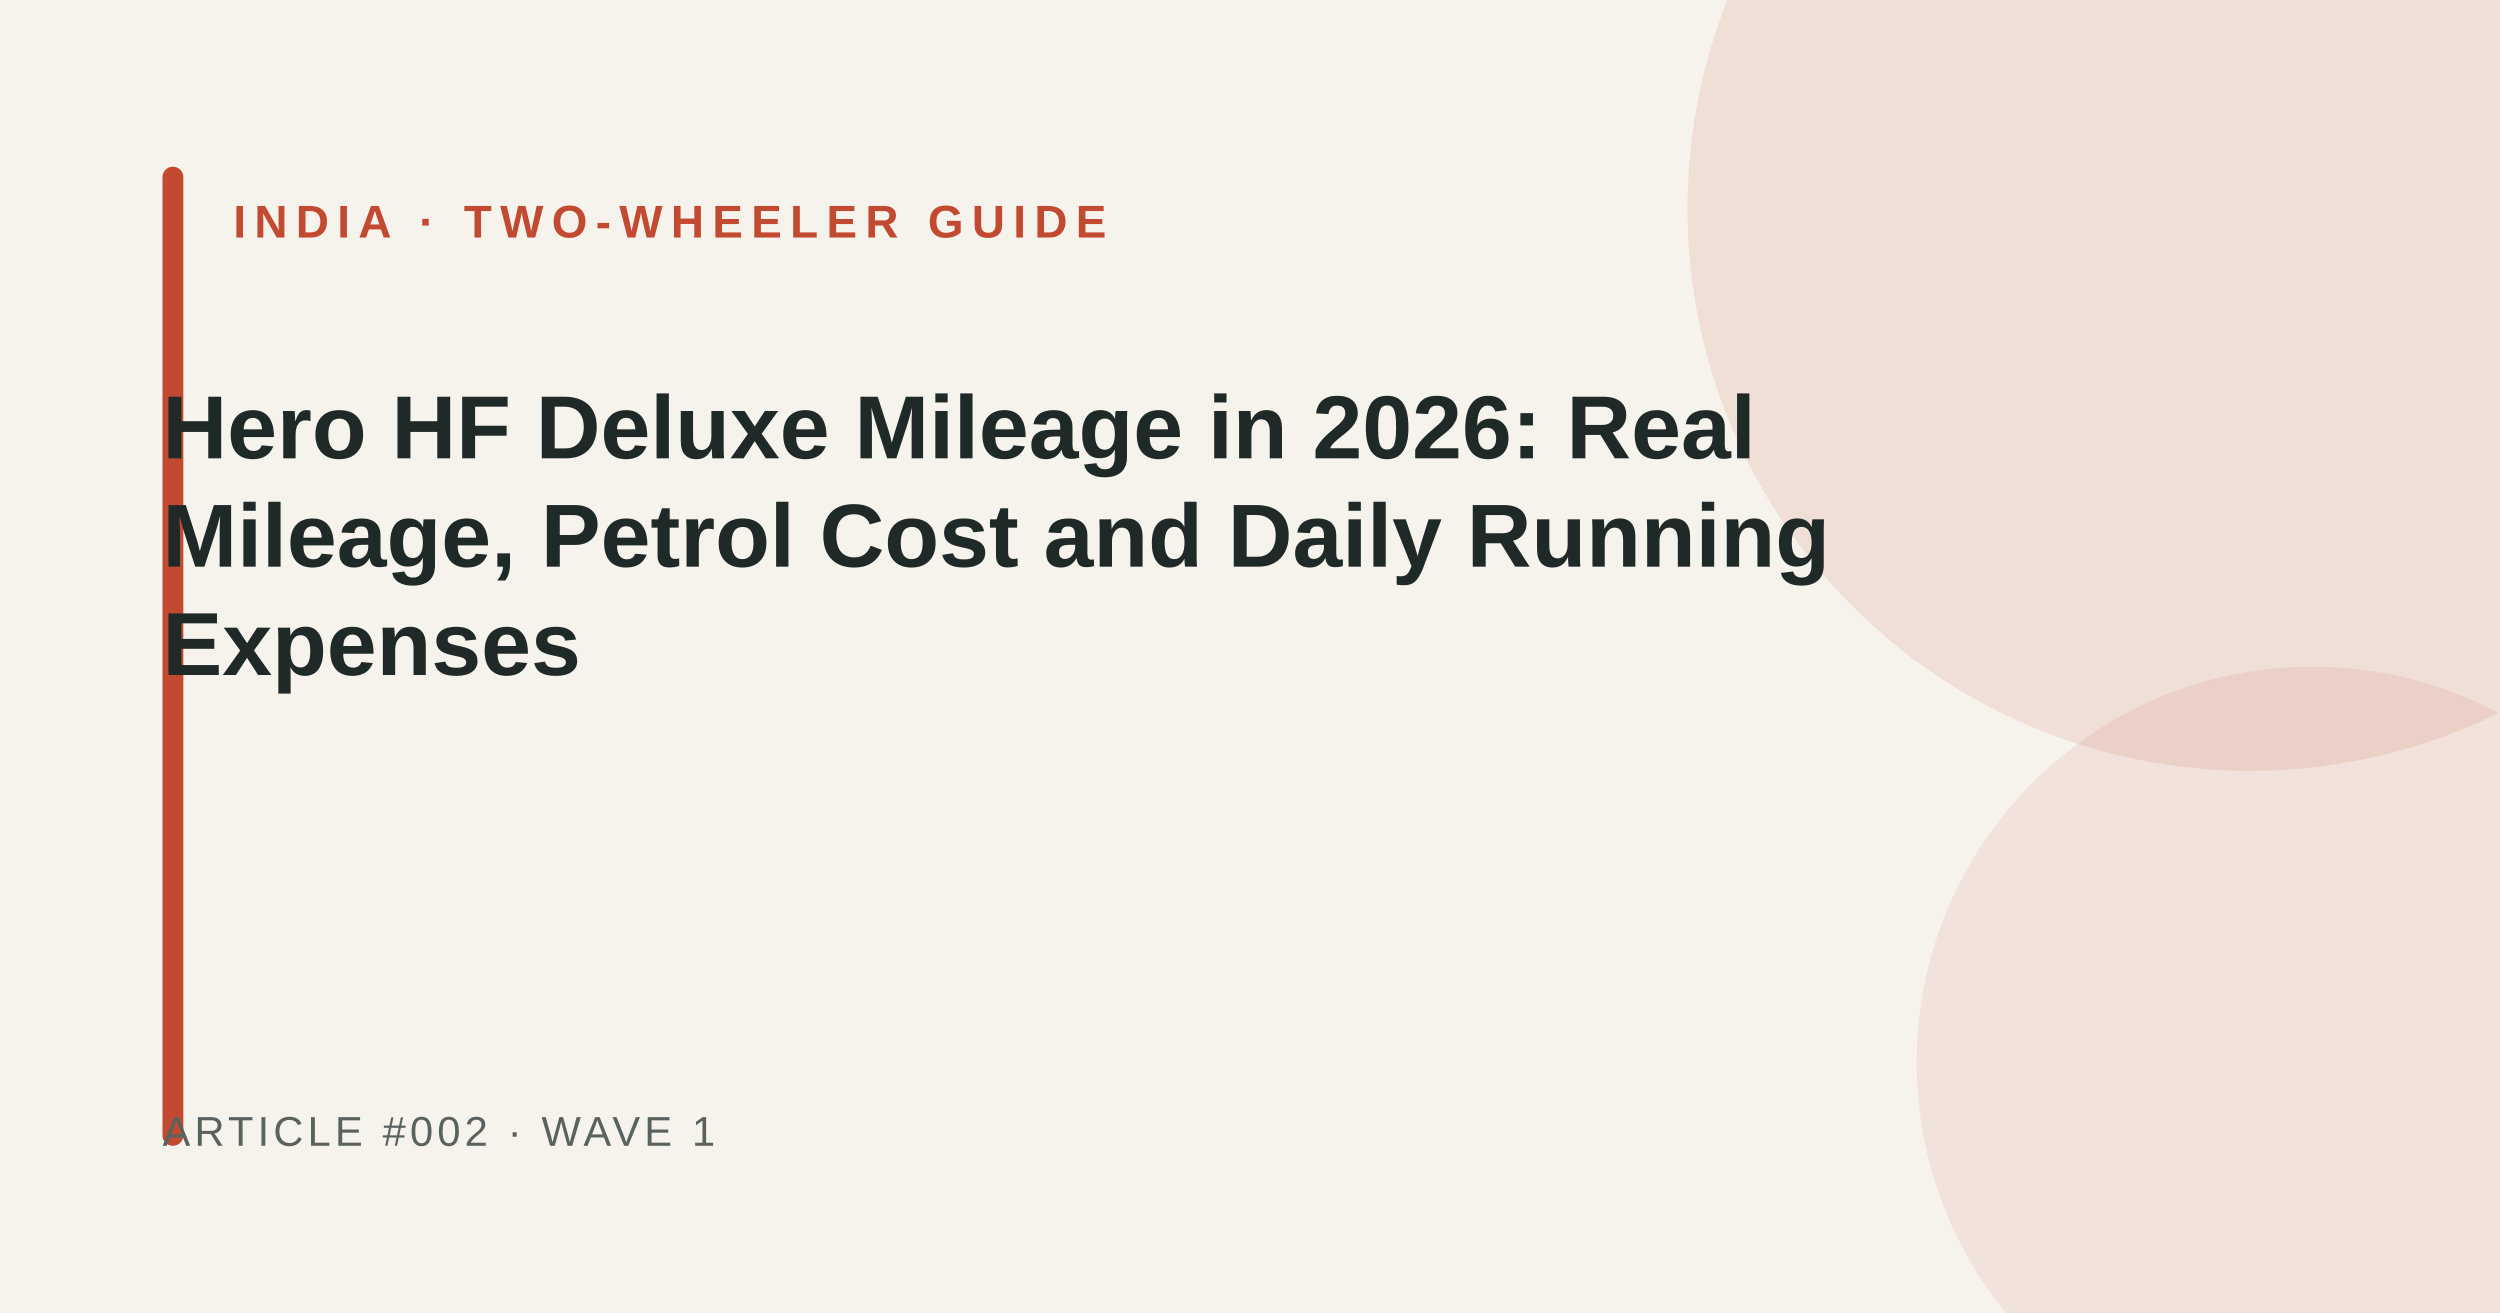
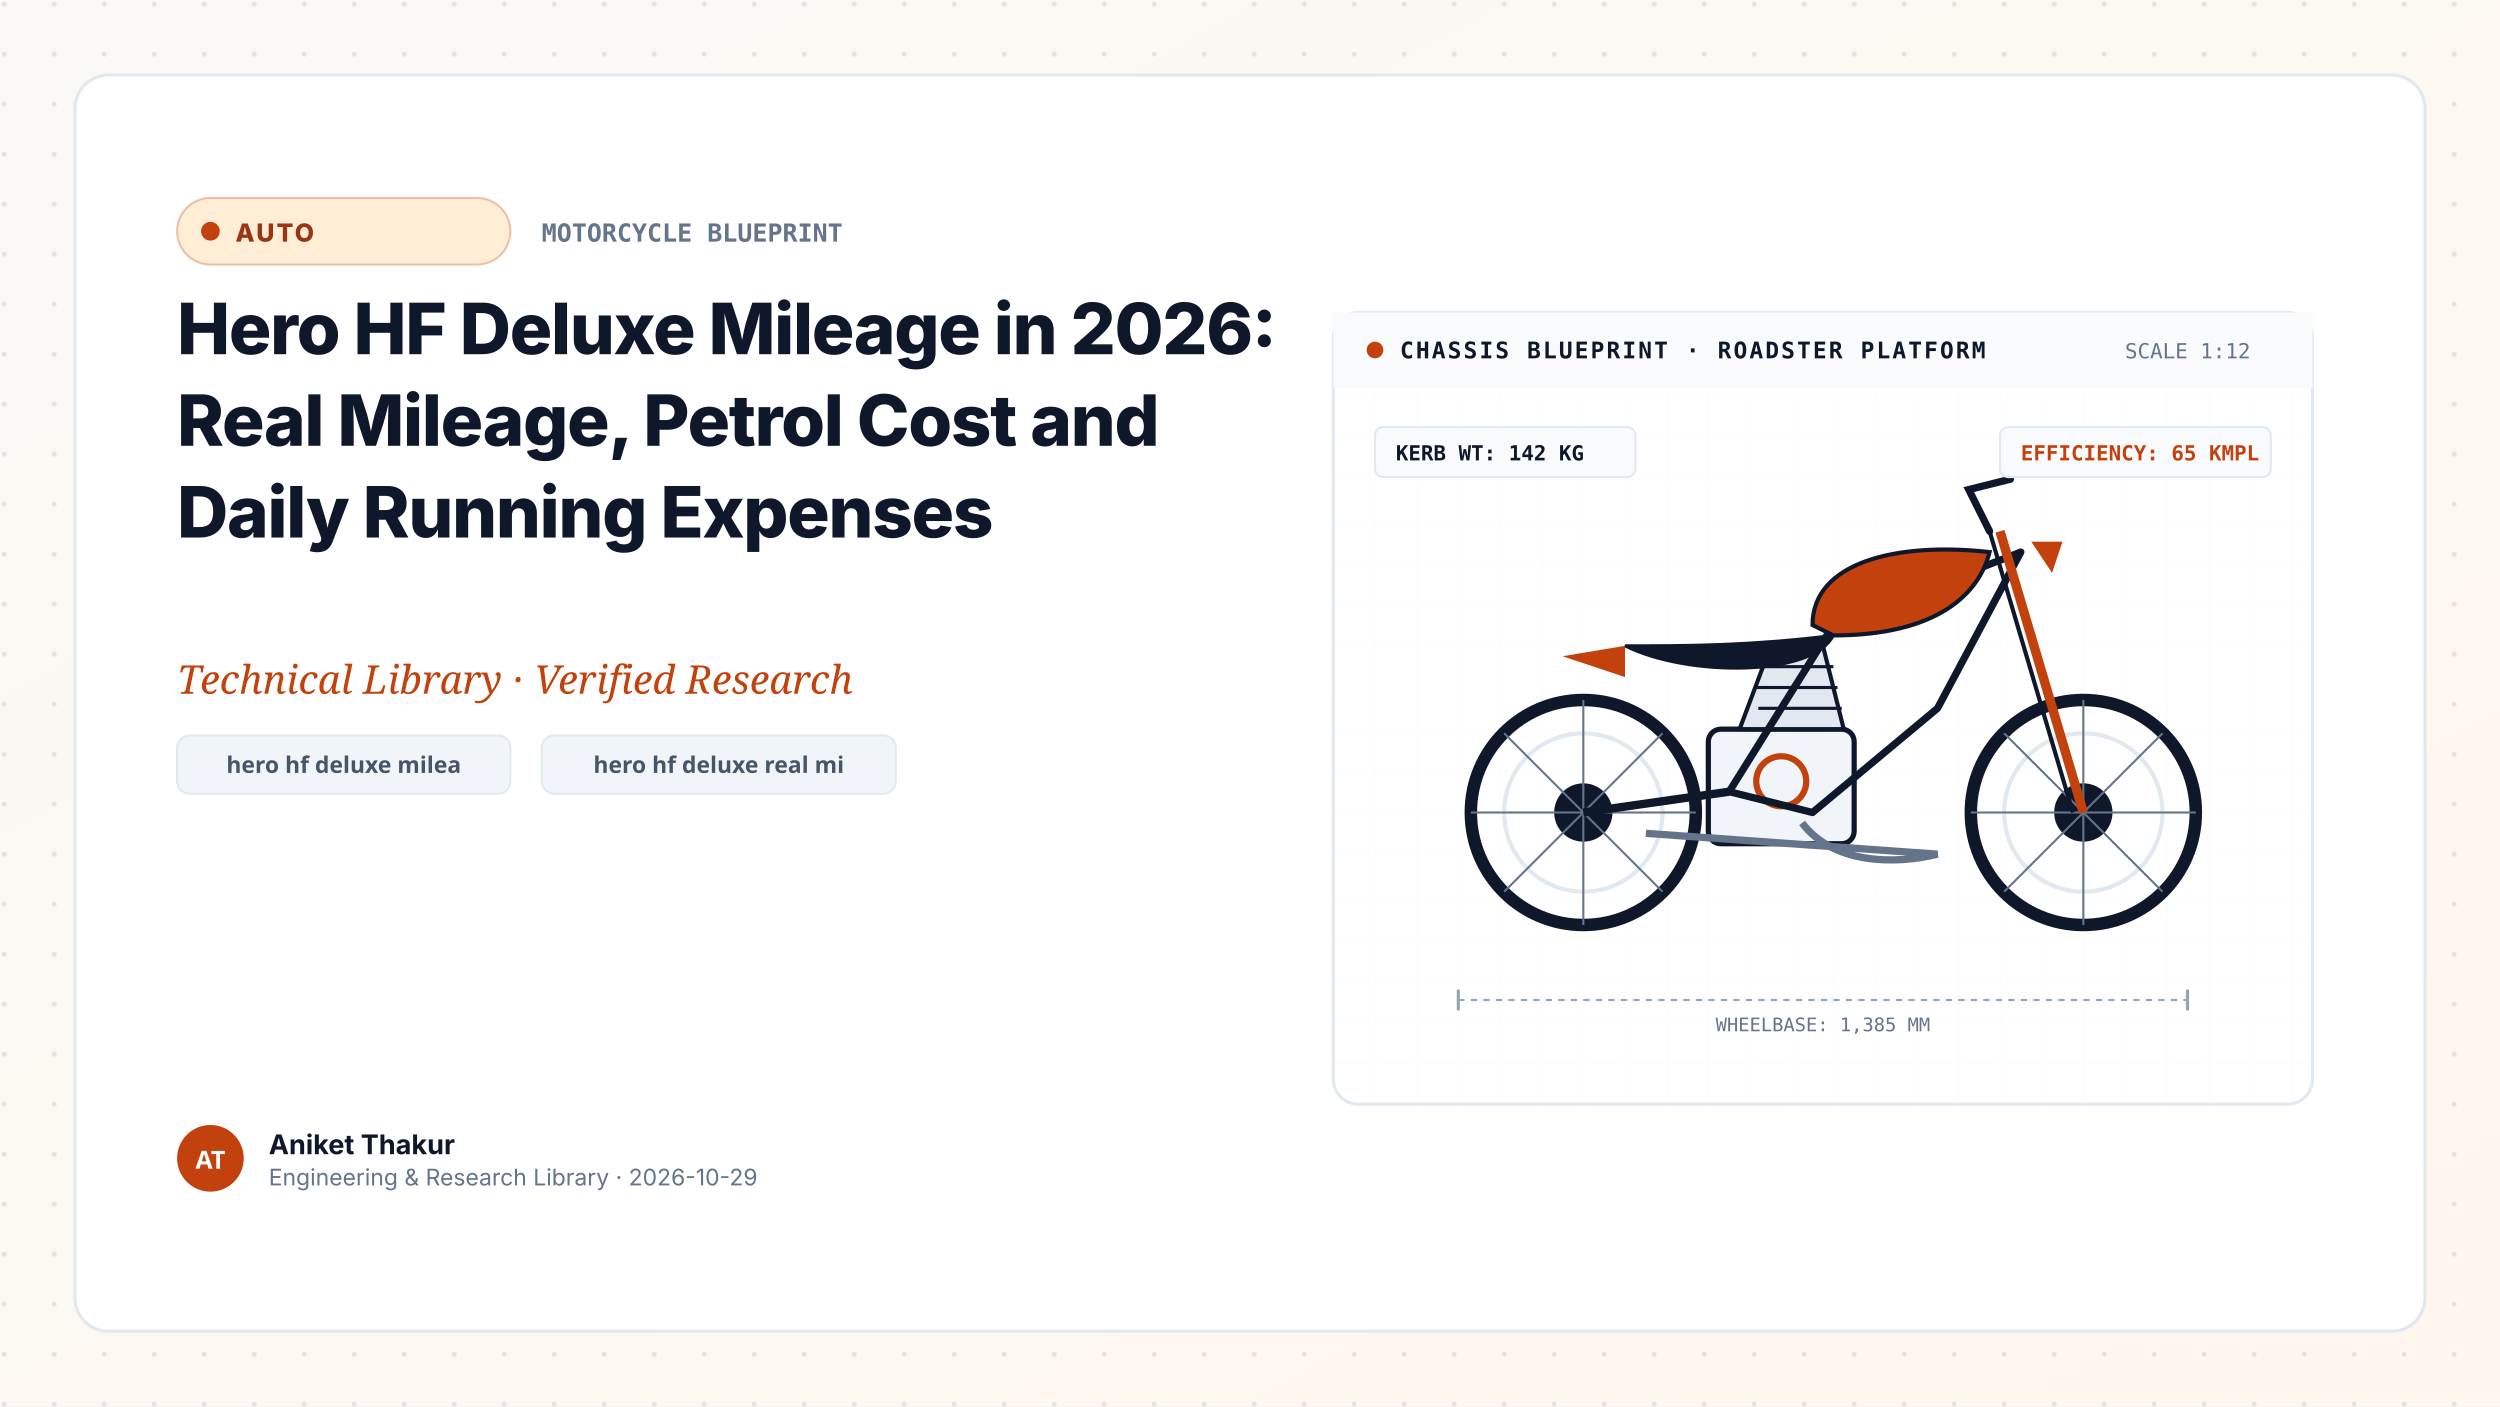
- <svg xmlns="http://www.w3.org/2000/svg" width="1200" height="630" viewBox="0 0 1200 630" role="img" aria-labelledby="title desc">
-   <rect width="1200" height="630" fill="#f6f3ed" />
-   <circle cx="1080" cy="100" r="270" fill="#c24a30" opacity=".12" />
-   <circle cx="1110" cy="510" r="190" fill="#c24a30" opacity=".10" />
-   <rect x="78" y="80" width="10" height="470" rx="5" fill="#c24a30" />
-   <text x="112" y="114" fill="#c24a30" font-family="Arial,sans-serif" font-size="22" font-weight="700" letter-spacing="4">INDIA · TWO-WHEELER GUIDE</text>
-   <text x="78" y="220" fill="#1f2927" font-family="Arial,sans-serif" font-size="43" font-weight="700">
-     <tspan x="78" dy="0">Hero HF Deluxe Mileage in 2026: Real</tspan>
-     <tspan x="78" dy="52">Mileage, Petrol Cost and Daily Running</tspan>
-     <tspan x="78" dy="52">Expenses</tspan>
-   </text>
-   <text x="78" y="550" fill="#59625e" font-family="Arial,sans-serif" font-size="20" letter-spacing="2">ARTICLE #002  ·  WAVE 1</text>
+ <svg xmlns="http://www.w3.org/2000/svg" width="1200" height="675" viewBox="0 0 1200 675" role="img" aria-label="Hero HF Deluxe Mileage in 2026: Real Mileage, Petrol Cost and Daily Running Expenses">
+   <defs>
+     <linearGradient id="bgGrad_320366800" x1="0%" y1="0%" x2="100%" y2="100%">
+       <stop offset="0%" stop-color="#FAF9F6" />
+       <stop offset="100%" stop-color="#FFF7ED" />
+     </linearGradient>
+     <pattern id="dotGrid_320366800" width="24" height="24" patternUnits="userSpaceOnUse">
+       <circle cx="2" cy="2" r="1.2" fill="#94A3B8" opacity="0.25" />
+     </pattern>
+   </defs>
+   <rect width="1200" height="675" fill="url(#bgGrad_320366800)" />
+   <rect width="1200" height="675" fill="url(#dotGrid_320366800)" />
+   <rect x="36" y="36" width="1128" height="603" rx="16" fill="#FFFFFF" stroke="#E2E8F0" stroke-width="1.5" />
+   <g transform="translate(85, 95)">
+     <rect x="0" y="0" width="160" height="32" rx="16" fill="#FFEDD5" stroke="#C2410C" stroke-opacity="0.3" />
+     <circle cx="16" cy="16" r="4.5" fill="#C2410C" />
+     <text x="28" y="21" font-family="Plus Jakarta Sans, -apple-system, sans-serif" font-size="12" font-weight="800" fill="#9A3412" letter-spacing="1">AUTO</text>
+     <text x="175" y="21" font-family="JetBrains Mono, monospace" font-size="12" font-weight="600" fill="#64748B">MOTORCYCLE BLUEPRINT</text>
+     <g transform="translate(0, 75)">
+       <text x="0" y="0" font-family="Plus Jakarta Sans, -apple-system, sans-serif" font-size="34" font-weight="800" fill="#0F172A" letter-spacing="-0.6">Hero HF Deluxe Mileage in 2026:</text>
+       <text x="0" y="44" font-family="Plus Jakarta Sans, -apple-system, sans-serif" font-size="34" font-weight="800" fill="#0F172A" letter-spacing="-0.6">Real Mileage, Petrol Cost and</text>
+       <text x="0" y="88" font-family="Plus Jakarta Sans, -apple-system, sans-serif" font-size="34" font-weight="800" fill="#0F172A" letter-spacing="-0.6">Daily Running Expenses</text>
+     </g>
+     <g transform="translate(0, 222)">
+       <text x="0" y="16" font-family="Newsreader, Georgia, serif" font-size="19" font-style="italic" fill="#C2410C">
+         Technical Library · Verified Research
+       </text>
+       <g transform="translate(0, 36)">
+         <rect x="0" y="0" width="160" height="28" rx="6" fill="#F1F5F9" stroke="#E2E8F0" />
+         <text x="80" y="18" font-family="Plus Jakarta Sans, sans-serif" font-size="11" font-weight="600" fill="#475569" text-anchor="middle">hero hf deluxe milea</text>
+         <rect x="175" y="0" width="170" height="28" rx="6" fill="#F1F5F9" stroke="#E2E8F0" />
+         <text x="260" y="18" font-family="Plus Jakarta Sans, sans-serif" font-size="11" font-weight="600" fill="#475569" text-anchor="middle">hero hf deluxe real mi</text>
+       </g>
+     </g>
+     <g transform="translate(0, 445)">
+       <circle cx="16" cy="16" r="16" fill="#C2410C" />
+       <text x="16" y="21" font-family="Plus Jakarta Sans, sans-serif" font-size="12" font-weight="800" fill="#FFFFFF" text-anchor="middle">AT</text>
+       <text x="44" y="14" font-family="Plus Jakarta Sans, -apple-system, sans-serif" font-size="13" font-weight="700" fill="#0F172A">Aniket Thakur</text>
+       <text x="44" y="29" font-family="Plus Jakarta Sans, -apple-system, sans-serif" font-size="11" fill="#64748B">Engineering &amp; Research Library · 2026-10-29</text>
+     </g>
+   </g>
+   <g transform="translate(640, 150)">
+     <pattern id="gridCommuter" width="20" height="20" patternUnits="userSpaceOnUse">
+       <path d="M 20 0 L 0 0 0 20" fill="none" stroke="#E2E8F0" stroke-width="0.5" stroke-opacity="0.4" />
+     </pattern>
+     <rect width="470" height="380" rx="12" fill="#FFFFFF" stroke="#E2E8F0" stroke-width="1.5" />
+     <rect width="470" height="380" rx="12" fill="url(#gridCommuter)" opacity="0.6" />
+     <path d="M 0 0 L 470 0 L 470 36 L 0 36 Z" fill="#F8FAFC" rx="12" />
+     <circle cx="20" cy="18" r="4" fill="#C2410C" />
+     <text x="32" y="22" font-family="JetBrains Mono, monospace" font-size="11" font-weight="700" fill="#0F172A" letter-spacing="1">CHASSIS BLUEPRINT · ROADSTER PLATFORM</text>
+     <text x="380" y="22" font-family="JetBrains Mono, monospace" font-size="10" fill="#64748B">SCALE 1:12</text>
+     <line x1="60" y1="330" x2="410" y2="330" stroke="#94A3B8" stroke-width="1" stroke-dasharray="3 3" />
+     <line x1="60" y1="325" x2="60" y2="335" stroke="#94A3B8" stroke-width="1.5" />
+     <line x1="410" y1="325" x2="410" y2="335" stroke="#94A3B8" stroke-width="1.5" />
+     <text x="235" y="345" font-family="JetBrains Mono, monospace" font-size="9" fill="#64748B" text-anchor="middle">WHEELBASE: 1,385 MM</text>
+     <circle cx="120" cy="240" r="54" fill="none" stroke="#0F172A" stroke-width="6" />
+     <circle cx="120" cy="240" r="38" fill="none" stroke="#E2E8F0" stroke-width="2" />
+     <circle cx="120" cy="240" r="14" fill="#0F172A" />
+     <line x1="120" y1="186" x2="120" y2="294" stroke="#64748B" stroke-width="1" />
+     <line x1="66" y1="240" x2="174" y2="240" stroke="#64748B" stroke-width="1" />
+     <line x1="82" y1="202" x2="158" y2="278" stroke="#64748B" stroke-width="1" />
+     <line x1="82" y1="278" x2="158" y2="202" stroke="#64748B" stroke-width="1" />
+     <circle cx="360" cy="240" r="54" fill="none" stroke="#0F172A" stroke-width="6" />
+     <circle cx="360" cy="240" r="38" fill="none" stroke="#E2E8F0" stroke-width="2" />
+     <circle cx="360" cy="240" r="14" fill="#0F172A" />
+     <line x1="360" y1="186" x2="360" y2="294" stroke="#64748B" stroke-width="1" />
+     <line x1="306" y1="240" x2="414" y2="240" stroke="#64748B" stroke-width="1" />
+     <line x1="322" y1="202" x2="398" y2="278" stroke="#64748B" stroke-width="1" />
+     <line x1="322" y1="278" x2="398" y2="202" stroke="#64748B" stroke-width="1" />
+     <rect x="180" y="200" width="70" height="55" rx="6" fill="#F1F5F9" stroke="#0F172A" stroke-width="2.5" />
+     <path d="M 195 200 L 210 160 L 235 160 L 245 200 Z" fill="#E2E8F0" stroke="#0F172A" stroke-width="2" />
+     <line x1="200" y1="170" x2="240" y2="170" stroke="#0F172A" stroke-width="1.5" />
+     <line x1="202" y1="180" x2="242" y2="180" stroke="#0F172A" stroke-width="1.5" />
+     <line x1="204" y1="190" x2="244" y2="190" stroke="#0F172A" stroke-width="1.5" />
+     <circle cx="215" cy="225" r="12" fill="none" stroke="#C2410C" stroke-width="3" />
+     <line x1="120" y1="240" x2="190" y2="230" stroke="#0F172A" stroke-width="4" />
+     <path d="M 190 230 L 240 150 L 330 115 L 290 190 L 230 240 Z" fill="none" stroke="#0F172A" stroke-width="3.5" stroke-linejoin="round" />
+     <line x1="360" y1="240" x2="320" y2="105" stroke="#C2410C" stroke-width="4.5" />
+     <line x1="355" y1="240" x2="315" y2="105" stroke="#0F172A" stroke-width="2" />
+     <path d="M 315 105 L 305 85 L 325 80" fill="none" stroke="#0F172A" stroke-width="3.5" stroke-linecap="round" />
+     <path d="M 335 110 L 350 110 L 345 125 Z" fill="#C2410C" />
+     <path d="M 230 150 C 230 120, 270 110, 315 115 C 310 135, 290 155, 240 155 Z" fill="#C2410C" stroke="#0F172A" stroke-width="2" />
+     <path d="M 140 160 C 170 160, 200 160, 240 155 C 230 175, 170 175, 140 160 Z" fill="#0F172A" stroke="#0F172A" stroke-width="1.5" />
+     <path d="M 110 165 L 140 160 L 140 175 Z" fill="#C2410C" />
+     <path d="M 225 245 C 240 265, 270 265, 290 260 L 150 250" fill="none" stroke="#64748B" stroke-width="3.5" />
+     <rect x="20" y="55" width="125" height="24" rx="4" fill="#F8FAFC" stroke="#E2E8F0" />
+     <text x="30" y="71" font-family="JetBrains Mono, monospace" font-size="10" font-weight="600" fill="#0F172A">KERB WT: 142 KG</text>
+     <rect x="320" y="55" width="130" height="24" rx="4" fill="#F8FAFC" stroke="#E2E8F0" />
+     <text x="330" y="71" font-family="JetBrains Mono, monospace" font-size="10" font-weight="600" fill="#C2410C">EFFICIENCY: 65 KMPL</text>
+   </g>
</svg>
